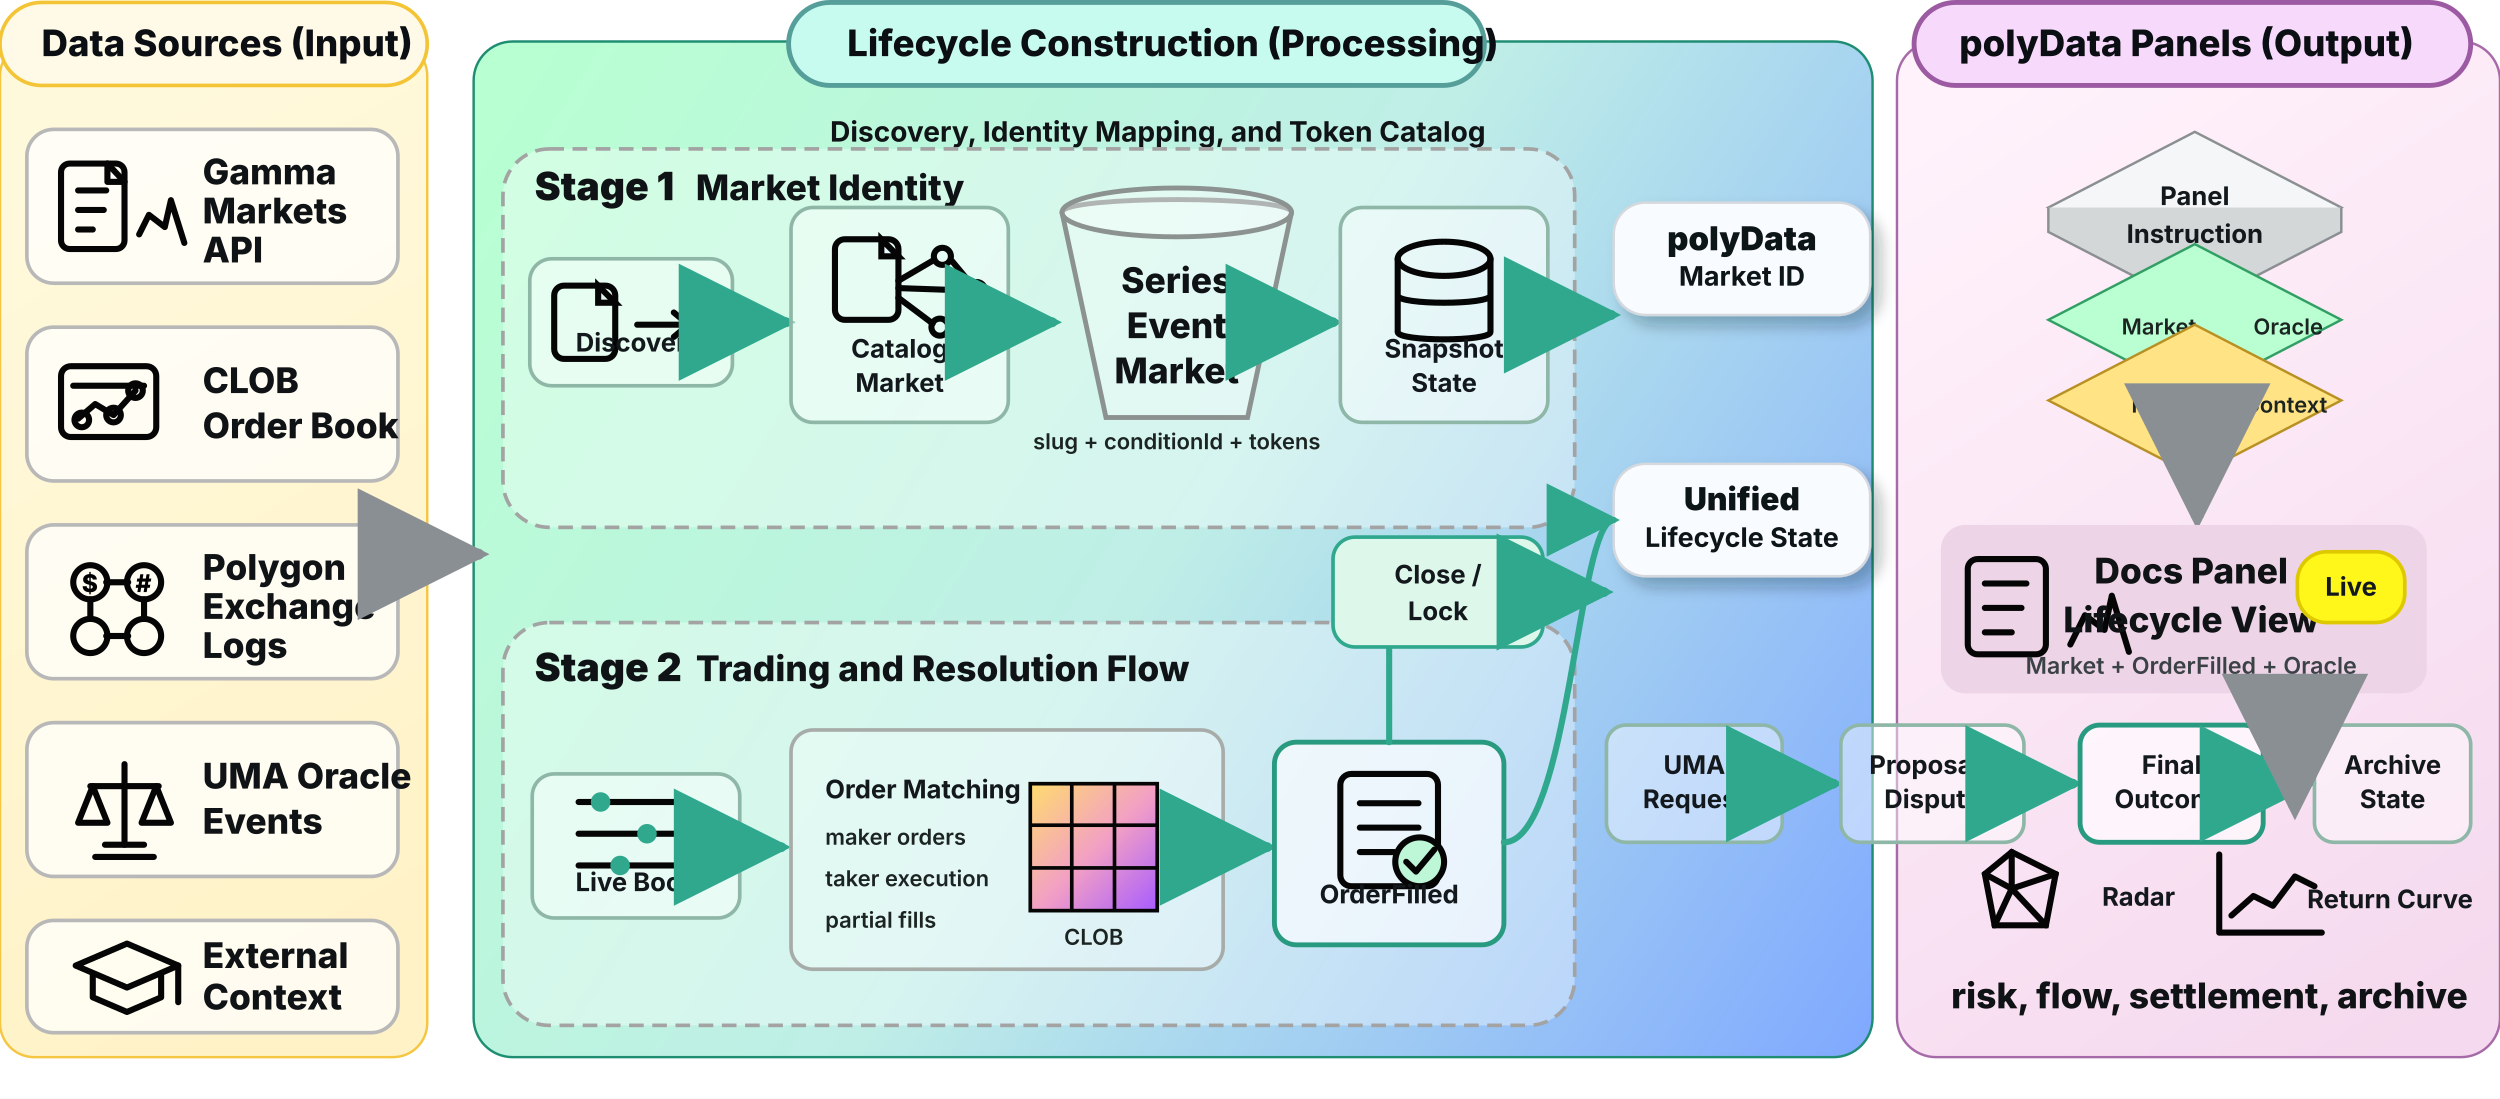
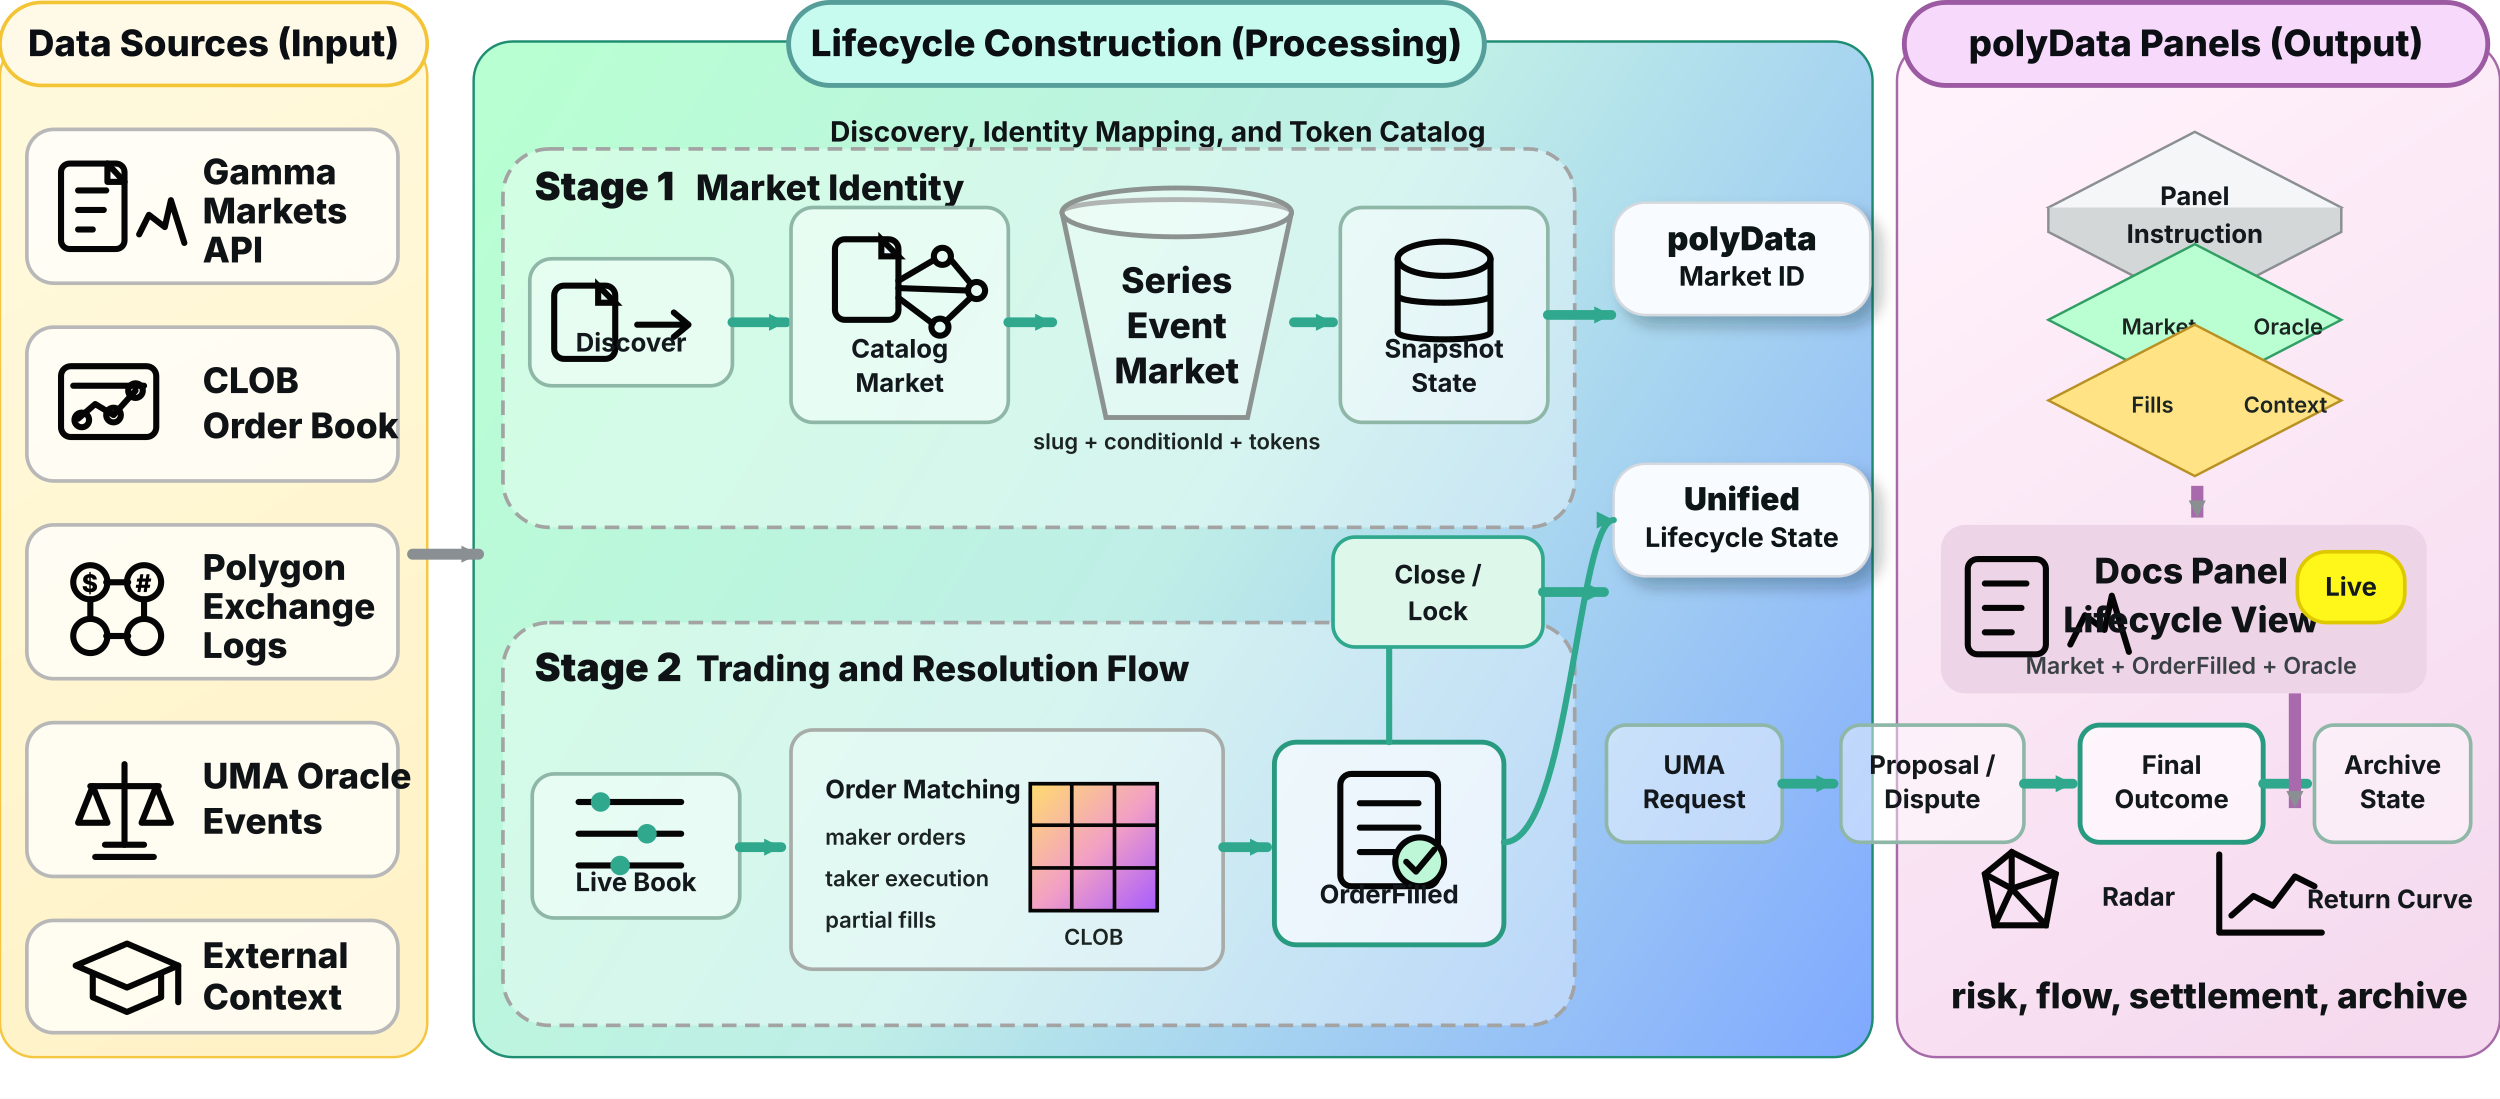
<svg xmlns="http://www.w3.org/2000/svg" width="2048" height="900" viewBox="0 0 2048 900" role="img" aria-labelledby="title desc">
  <defs>
    <linearGradient id="centerBg" x1="410" y1="80" x2="1580" y2="820" gradientUnits="userSpaceOnUse">
      <stop offset="0" stop-color="#b8ffd2" />
      <stop offset="0.48" stop-color="#bfeee7" />
      <stop offset="1" stop-color="#7ea7ff" />
    </linearGradient>
    <linearGradient id="leftBg" x1="0" y1="120" x2="360" y2="760" gradientUnits="userSpaceOnUse">
      <stop offset="0" stop-color="#fff9dc" />
      <stop offset="1" stop-color="#fff2c7" />
    </linearGradient>
    <linearGradient id="rightBg" x1="1580" y1="110" x2="2048" y2="810" gradientUnits="userSpaceOnUse">
      <stop offset="0" stop-color="#fff2fb" />
      <stop offset="1" stop-color="#f5d9ee" />
    </linearGradient>
    <linearGradient id="pinkBlue" x1="0" y1="0" x2="1" y2="1">
      <stop offset="0" stop-color="#ffdc6e" />
      <stop offset="0.52" stop-color="#f29fc5" />
      <stop offset="1" stop-color="#a75cff" />
    </linearGradient>
    <filter id="softShadow" x="-20%" y="-20%" width="140%" height="140%">
      <feDropShadow dx="0" dy="8" stdDeviation="8" flood-color="#0f172a" flood-opacity="0.16" />
    </filter>
    <filter id="pillShadow" x="-20%" y="-30%" width="140%" height="160%">
      <feDropShadow dx="8" dy="8" stdDeviation="6" flood-color="#111827" flood-opacity="0.28" />
    </filter>
-     <marker id="arrowGreen" markerWidth="14" markerHeight="14" refX="12" refY="7" orient="auto" markerUnits="strokeWidth">
-       <path d="M 1 1 L 13 7 L 1 13 z" fill="#2fa88d" />
+     <marker id="arrowGreen" markerWidth="18" markerHeight="18" refX="16" refY="9" orient="auto" markerUnits="userSpaceOnUse">
+       <path d="M 2 2 L 16 9 L 2 16 z" fill="#2fa88d" />
    </marker>
-     <marker id="arrowGray" markerWidth="14" markerHeight="14" refX="12" refY="7" orient="auto" markerUnits="strokeWidth">
-       <path d="M 1 1 L 13 7 L 1 13 z" fill="#8a8f94" />
+     <marker id="arrowGray" markerWidth="18" markerHeight="18" refX="16" refY="9" orient="auto" markerUnits="userSpaceOnUse">
+       <path d="M 2 2 L 16 9 L 2 16 z" fill="#8a8f94" />
    </marker>
    <style>
      .bg-panel { stroke-width: 2; }
      .title-pill { fill: #fff9e7; stroke: #f3c536; stroke-width: 3; }
      .title-pill-blue { fill: #c7fbf0; stroke: #559e99; stroke-width: 4; }
      .title-pill-purple { fill: #f6d9fb; stroke: #9b5aa1; stroke-width: 4; }
      .title-text { font-family: Inter, Arial, sans-serif; font-size: 30px; font-weight: 800; fill: #0b0e12; }
      .section-title { font-family: Inter, Arial, sans-serif; font-size: 29px; font-weight: 800; fill: #101315; }
      .stage-title { font-family: Inter, Arial, sans-serif; font-size: 32px; font-weight: 850; fill: #101315; }
      .small-label { font-family: Inter, Arial, sans-serif; font-size: 23px; font-weight: 750; fill: #101315; }
      .body-text { font-family: Inter, Arial, sans-serif; font-size: 21px; font-weight: 650; fill: #13181c; }
      .mini-text { font-family: Inter, Arial, sans-serif; font-size: 18px; font-weight: 600; fill: #1c2422; }
      .muted-text { font-family: Inter, Arial, sans-serif; font-size: 19px; font-weight: 600; fill: #3b4246; }
      .input-card { fill: rgba(255,255,255,0.72); stroke: #b8b8b8; stroke-width: 3; }
      .stage-card { fill: rgba(255,255,255,0.36); stroke: #a3a3a3; stroke-width: 3; stroke-dasharray: 12 7; }
      .node { fill: rgba(255,255,255,0.45); stroke: #8fb7a8; stroke-width: 3; }
      .node-strong { fill: rgba(255,255,255,0.66); stroke: #289a80; stroke-width: 4; }
      .lane-band { fill: rgba(255,255,255,0.26); }
      .icon-line { fill: none; stroke: #050505; stroke-width: 5; stroke-linecap: round; stroke-linejoin: round; }
      .icon-fill { fill: #050505; }
      .arrow { stroke: #2fa88d; stroke-width: 8; stroke-linecap: round; fill: none; marker-end: url(#arrowGreen); }
      .thin-arrow { stroke: #2fa88d; stroke-width: 5; stroke-linecap: round; fill: none; marker-end: url(#arrowGreen); }
      .gray-arrow { stroke: #8a8f94; stroke-width: 9; stroke-linecap: round; fill: none; marker-end: url(#arrowGray); }
      .output-card { stroke-width: 3; }
    </style>
  </defs>
  <rect width="2048" height="900" fill="#ffffff" />
  <rect x="0" y="34" width="350" height="832" rx="28" fill="url(#leftBg)" stroke="#f4c641" stroke-width="2" class="bg-panel" />
  <rect x="388" y="34" width="1146" height="832" rx="32" fill="url(#centerBg)" stroke="#1e8d72" stroke-width="2" class="bg-panel" />
  <rect x="1554" y="34" width="494" height="832" rx="32" fill="url(#rightBg)" stroke="#a76aa8" stroke-width="2" class="bg-panel" />
  <rect x="0" y="2" width="350" height="68" rx="34" class="title-pill" />
-   <text x="34" y="46" class="title-text">Data Sources (Input)</text>
+   <text x="175" y="46" text-anchor="middle" class="title-text">Data Sources (Input)</text>
  <rect x="646" y="2" width="570" height="68" rx="34" class="title-pill-blue" />
-   <text x="694" y="46" class="title-text">Lifecycle Construction (Processing)</text>
-   <rect x="1568" y="2" width="456" height="68" rx="34" class="title-pill-purple" />
-   <text x="1605" y="46" class="title-text">polyData Panels (Output)</text>
+   <text x="931" y="46" text-anchor="middle" class="title-text">Lifecycle Construction (Processing)</text>
+   <rect x="1560" y="2" width="478" height="68" rx="34" class="title-pill-purple" />
+   <text x="1799" y="46" text-anchor="middle" class="title-text">polyData Panels (Output)</text>
  <g transform="translate(22 106)">
    <rect width="304" height="126" rx="22" class="input-card" />
    <g transform="translate(28 28)">
      <rect x="0" y="0" width="52" height="70" rx="7" class="icon-line" />
      <path d="M38 0 L52 15 L38 15 Z" fill="#fff" stroke="#050505" stroke-width="5" stroke-linejoin="round" />
      <path d="M14 22 H37 M14 38 H35 M14 54 H26" class="icon-line" />
      <path d="M64 58 L72 42 L85 52 L90 30 L101 65" class="icon-line" />
    </g>
    <text x="144" y="45" class="section-title">Gamma</text>
    <text x="144" y="77" class="section-title">Markets</text>
    <text x="144" y="109" class="section-title">API</text>
  </g>
  <g transform="translate(22 268)">
    <rect width="304" height="126" rx="22" class="input-card" />
    <g transform="translate(28 32)">
      <rect x="0" y="0" width="78" height="58" rx="8" class="icon-line" />
      <path d="M10 16 H68 M14 43 L28 31 L43 40 L61 20" class="icon-line" />
      <circle cx="17" cy="44" r="6" class="icon-line" />
      <circle cx="43" cy="40" r="6" class="icon-line" />
      <circle cx="61" cy="20" r="6" class="icon-line" />
    </g>
    <text x="144" y="54" class="section-title">CLOB</text>
    <text x="144" y="91" class="section-title">Order Book</text>
  </g>
  <g transform="translate(22 430)">
    <rect width="304" height="126" rx="22" class="input-card" />
    <g transform="translate(34 27)">
      <circle cx="18" cy="20" r="14" class="icon-line" />
      <circle cx="62" cy="20" r="14" class="icon-line" />
      <circle cx="18" cy="64" r="14" class="icon-line" />
      <circle cx="62" cy="64" r="14" class="icon-line" />
      <path d="M31 20 H49 M18 34 V50 M62 34 V50 M31 64 H49" class="icon-line" />
      <text x="11" y="28" font-family="Inter, Arial" font-size="20" font-weight="800">$</text>
      <text x="55" y="28" font-family="Inter, Arial" font-size="20" font-weight="800">#</text>
    </g>
    <text x="144" y="45" class="section-title">Polygon</text>
    <text x="144" y="77" class="section-title">Exchange</text>
    <text x="144" y="109" class="section-title">Logs</text>
  </g>
  <g transform="translate(22 592)">
    <rect width="304" height="126" rx="22" class="input-card" />
    <g transform="translate(36 26)">
      <path d="M44 8 V74 M16 26 H72" class="icon-line" />
      <path d="M18 26 L6 56 H30 Z M70 26 L58 56 H82 Z" class="icon-line" />
      <path d="M28 74 H60 M20 84 H68" class="icon-line" />
    </g>
    <text x="144" y="54" class="section-title">UMA Oracle</text>
    <text x="144" y="91" class="section-title">Events</text>
  </g>
  <g transform="translate(22 754)">
    <rect width="304" height="92" rx="22" class="input-card" />
    <g transform="translate(40 19)">
      <path d="M0 18 L42 0 L84 18 L42 36 Z" class="icon-line" />
      <path d="M14 26 V44 L42 56 L70 44 V26" class="icon-line" />
      <path d="M84 18 V48" class="icon-line" />
    </g>
    <text x="144" y="39" class="section-title">External</text>
    <text x="144" y="73" class="section-title">Context</text>
  </g>
  <path d="M338 454 C364 454 365 454 392 454" class="gray-arrow" />
  <text x="680" y="116" class="small-label" fill="#758178">Discovery, Identity Mapping, and Token Catalog</text>
  <rect x="412" y="122" width="878" height="310" rx="38" class="stage-card" />
  <text x="438" y="164" class="stage-title">Stage 1</text>
  <text x="570" y="164" class="section-title">Market Identity</text>
  <g transform="translate(434 212)">
    <rect width="166" height="104" rx="18" class="node" />
    <g transform="translate(20 22)">
      <rect x="0" y="0" width="50" height="60" rx="8" class="icon-line" />
      <path d="M36 0 L50 14 L36 14 Z" fill="#dff7eb" stroke="#050505" stroke-width="5" />
      <path d="M68 32 H108 M98 22 L110 32 L98 42" class="icon-line" />
    </g>
    <text x="83" y="76" text-anchor="middle" class="body-text">Discover</text>
  </g>
  <path d="M600 264 H644" class="arrow" />
  <g transform="translate(648 170)">
    <rect width="178" height="176" rx="18" class="node" />
    <g transform="translate(36 26)">
      <rect x="0" y="0" width="52" height="66" rx="8" class="icon-line" />
      <path d="M38 0 L52 14 L38 14 Z" fill="#eaf8ff" stroke="#050505" stroke-width="5" />
      <circle cx="88" cy="14" r="7" class="icon-line" />
      <circle cx="116" cy="42" r="7" class="icon-line" />
      <circle cx="86" cy="72" r="7" class="icon-line" />
      <path d="M52 34 L81 17 M52 40 L109 42 M52 48 L80 69 M96 18 L111 36 M111 48 L91 67" class="icon-line" />
    </g>
    <text x="89" y="123" text-anchor="middle" class="body-text">Catalog</text>
    <text x="89" y="151" text-anchor="middle" class="body-text">Market</text>
  </g>
  <path d="M826 264 H862" class="arrow" />
  <g transform="translate(870 154)">
    <path d="M0 20 C0 6 188 6 188 20 L152 188 L36 188 Z" fill="rgba(255,255,255,0.32)" stroke="#8b9290" stroke-width="4" />
    <ellipse cx="94" cy="20" rx="94" ry="20" fill="rgba(255,255,255,0.32)" stroke="#8b9290" stroke-width="4" />
    <text x="94" y="86" text-anchor="middle" class="section-title">Series</text>
    <text x="94" y="123" text-anchor="middle" class="section-title">Event</text>
    <text x="94" y="160" text-anchor="middle" class="section-title">Market</text>
    <text x="94" y="214" text-anchor="middle" class="mini-text">slug + conditionId + tokens</text>
  </g>
  <path d="M1060 264 H1092" class="arrow" />
  <g transform="translate(1098 170)">
    <rect width="170" height="176" rx="18" class="node" />
    <g transform="translate(47 26)">
      <ellipse cx="38" cy="16" rx="38" ry="14" class="icon-line" />
      <path d="M0 16 V76 C0 84 76 84 76 76 V16 M0 46 C0 54 76 54 76 46" class="icon-line" />
    </g>
    <text x="85" y="123" text-anchor="middle" class="body-text">Snapshot</text>
    <text x="85" y="151" text-anchor="middle" class="body-text">State</text>
  </g>
  <rect x="412" y="510" width="878" height="330" rx="38" class="stage-card" />
  <text x="438" y="558" class="stage-title">Stage 2</text>
  <text x="570" y="558" class="section-title">Trading and Resolution Flow</text>
  <g transform="translate(436 634)">
    <rect width="170" height="118" rx="18" class="node" />
    <g transform="translate(38 23)">
      <path d="M0 0 H84 M0 26 H84 M0 52 H84" class="icon-line" />
      <circle cx="18" cy="0" r="8" fill="#2fa88d" />
      <circle cx="56" cy="26" r="8" fill="#2fa88d" />
      <circle cx="34" cy="52" r="8" fill="#2fa88d" />
    </g>
    <text x="85" y="96" text-anchor="middle" class="body-text">Live Book</text>
  </g>
  <path d="M606 694 H640" class="arrow" />
  <g transform="translate(648 598)">
    <rect width="354" height="196" rx="18" fill="rgba(255,255,255,0.32)" stroke="#a8aca9" stroke-width="3" />
    <text x="28" y="56" class="body-text">Order Matching</text>
    <text x="28" y="94" class="mini-text">maker orders</text>
    <text x="28" y="128" class="mini-text">taker execution</text>
    <text x="28" y="162" class="mini-text">partial fills</text>
    <g transform="translate(196 44)">
      <rect x="0" y="0" width="104" height="104" fill="url(#pinkBlue)" stroke="#050505" stroke-width="3" />
      <path d="M0 34 H104 M0 69 H104 M34 0 V104 M69 0 V104" stroke="#050505" stroke-width="3" />
      <text x="52" y="132" text-anchor="middle" class="mini-text">CLOB</text>
    </g>
  </g>
  <path d="M1002 694 H1038" class="arrow" />
  <g transform="translate(1044 608)">
    <rect width="188" height="166" rx="18" class="node-strong" />
    <g transform="translate(54 26)">
      <rect x="0" y="0" width="80" height="92" rx="9" class="icon-line" />
      <path d="M16 24 H64 M16 44 H64 M16 64 H44" class="icon-line" />
      <circle cx="65" cy="72" r="20" fill="#bdf7d7" stroke="#050505" stroke-width="5" />
      <path d="M54 72 L62 80 L77 62" class="icon-line" />
    </g>
    <text x="94" y="132" text-anchor="middle" class="body-text">OrderFilled</text>
  </g>
  <path d="M1138 608 V450" class="thin-arrow" />
  <g transform="translate(1092 440)">
    <rect width="172" height="90" rx="18" fill="#def7eb" stroke="#2fa88d" stroke-width="3" />
    <text x="86" y="38" text-anchor="middle" class="body-text">Close /</text>
    <text x="86" y="68" text-anchor="middle" class="body-text">Lock</text>
  </g>
  <path d="M1264 485 H1314" class="arrow" />
  <g transform="translate(1322 166)" filter="url(#pillShadow)">
    <rect width="210" height="92" rx="26" fill="#f8fbff" stroke="#d5d8dc" stroke-width="2" />
    <text x="105" y="39" text-anchor="middle" font-family="Inter, Arial" font-size="27" font-weight="850" fill="#101315">polyData</text>
    <text x="105" y="68" text-anchor="middle" font-family="Inter, Arial" font-size="22" font-weight="750" fill="#101315">Market ID</text>
  </g>
  <path d="M1268 258 H1320" class="arrow" />
  <g transform="translate(1322 380)" filter="url(#pillShadow)">
    <rect width="210" height="92" rx="26" fill="#f8fbff" stroke="#d5d8dc" stroke-width="2" />
    <text x="105" y="38" text-anchor="middle" font-family="Inter, Arial" font-size="26" font-weight="850" fill="#101315">Unified</text>
    <text x="105" y="68" text-anchor="middle" font-family="Inter, Arial" font-size="22" font-weight="750" fill="#101315">Lifecycle State</text>
  </g>
  <path d="M1232 690 C1286 690 1292 426 1322 426" class="thin-arrow" />
  <g transform="translate(1316 594)">
    <rect width="144" height="96" rx="16" class="node" />
    <text x="72" y="40" text-anchor="middle" class="body-text">UMA</text>
    <text x="72" y="68" text-anchor="middle" class="body-text">Request</text>
  </g>
  <path d="M1460 642 H1502" class="arrow" />
  <g transform="translate(1508 594)">
    <rect width="150" height="96" rx="16" class="node" />
    <text x="75" y="40" text-anchor="middle" class="body-text">Proposal /</text>
    <text x="75" y="68" text-anchor="middle" class="body-text">Dispute</text>
  </g>
  <path d="M1658 642 H1698" class="arrow" />
  <g transform="translate(1704 594)">
    <rect width="150" height="96" rx="16" class="node-strong" />
    <text x="75" y="40" text-anchor="middle" class="body-text">Final</text>
    <text x="75" y="68" text-anchor="middle" class="body-text">Outcome</text>
  </g>
  <path d="M1854 642 H1890" class="arrow" />
  <g transform="translate(1896 594)">
    <rect width="128" height="96" rx="16" class="node" />
    <text x="64" y="40" text-anchor="middle" class="body-text">Archive</text>
    <text x="64" y="68" text-anchor="middle" class="body-text">State</text>
  </g>
  <g transform="translate(1588 108)">
    <path d="M210 0 L330 62 L210 124 L90 62 Z" fill="#f4f6f8" stroke="#8b8f91" stroke-width="2" />
    <path d="M90 62 L90 82 L210 144 L330 82 L330 62" fill="#d4d7d8" stroke="#8b8f91" stroke-width="2" />
    <text x="210" y="60" text-anchor="middle" class="body-text">Panel</text>
    <text x="210" y="91" text-anchor="middle" class="body-text">Instruction</text>
    <path d="M90 154 L210 216 L330 154 L210 92 Z" fill="#b9ffd2" stroke="#319f64" stroke-width="2" />
    <text x="150" y="166" class="mini-text">Market</text>
    <text x="258" y="166" class="mini-text">Oracle</text>
    <path d="M90 220 L210 282 L330 220 L210 158 Z" fill="#ffe384" stroke="#b89023" stroke-width="2" />
    <text x="158" y="230" class="mini-text">Fills</text>
    <text x="250" y="230" class="mini-text">Context</text>
  </g>
  <path d="M1800 398 V424" stroke="#a86aac" stroke-width="10" marker-end="url(#arrowGray)" />
  <g transform="translate(1590 430)">
    <rect width="398" height="138" rx="20" fill="#eed4e7" stroke="none" />
    <g transform="translate(22 28)">
      <rect x="0" y="0" width="64" height="78" rx="8" class="icon-line" />
      <path d="M14 20 H48 M14 40 H44 M14 60 H36" class="icon-line" />
      <path d="M84 70 L96 46 L112 58 L118 30 L132 76" class="icon-line" />
    </g>
    <text x="205" y="48" text-anchor="middle" class="section-title">Docs Panel</text>
    <text x="205" y="88" text-anchor="middle" class="section-title">Lifecycle View</text>
    <rect x="292" y="22" width="88" height="58" rx="24" fill="#fff71a" stroke="#dec800" stroke-width="3" />
    <text x="336" y="58" text-anchor="middle" class="body-text">Live</text>
    <text x="205" y="122" text-anchor="middle" class="muted-text">Market + OrderFilled + Oracle</text>
  </g>
  <path d="M1880 568 V662" stroke="#a86aac" stroke-width="10" marker-end="url(#arrowGray)" />
  <g transform="translate(1606 698)">
    <g transform="translate(0 0)">
      <path d="M42 0 L78 18 L70 60 L28 60 L20 18 Z" fill="none" stroke="#050505" stroke-width="5" />
      <path d="M42 0 L42 30 L78 18 M42 30 L70 60 M42 30 L28 60 M42 30 L20 18" class="icon-line" />
      <text x="116" y="44" class="body-text">Radar</text>
    </g>
    <g transform="translate(212 2)">
      <path d="M0 64 H84 M0 0 V64" class="icon-line" />
      <path d="M10 50 L28 34 L44 42 L62 18 L78 26" class="icon-line" />
      <text x="72" y="44" class="body-text">Return Curve</text>
    </g>
    <text x="204" y="128" text-anchor="middle" class="section-title">risk, flow, settlement, archive</text>
  </g>
</svg>
